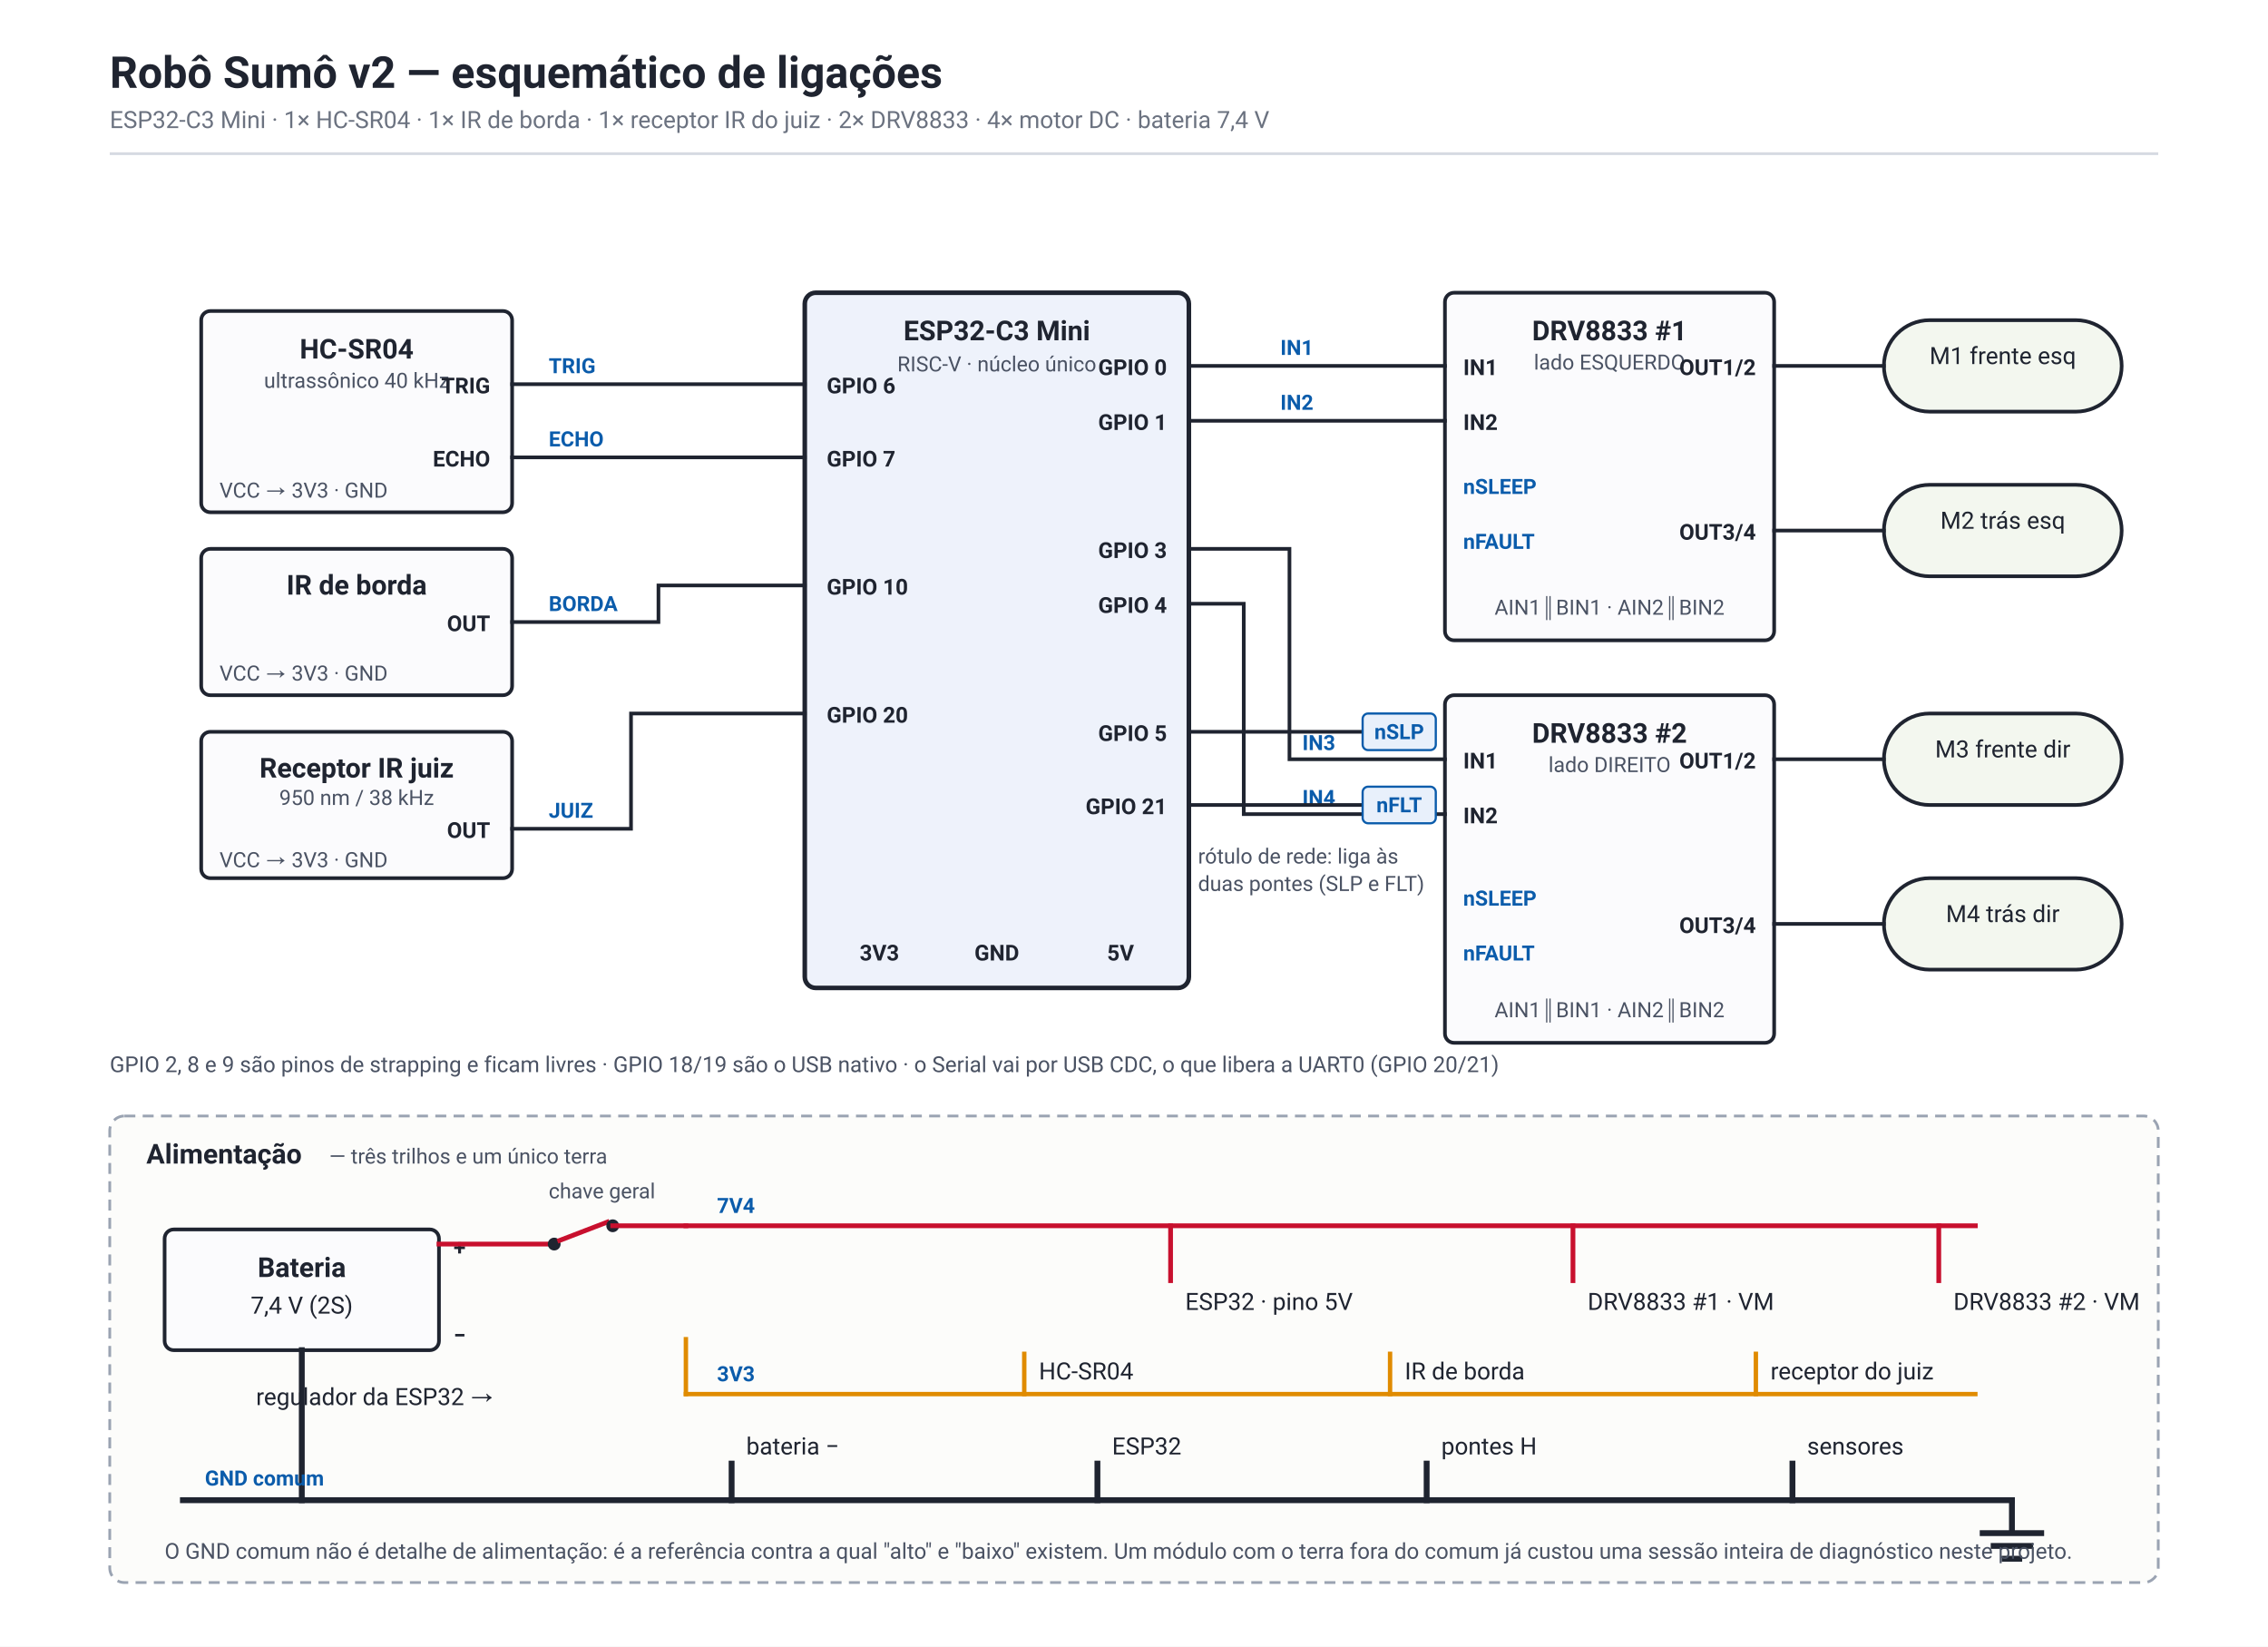
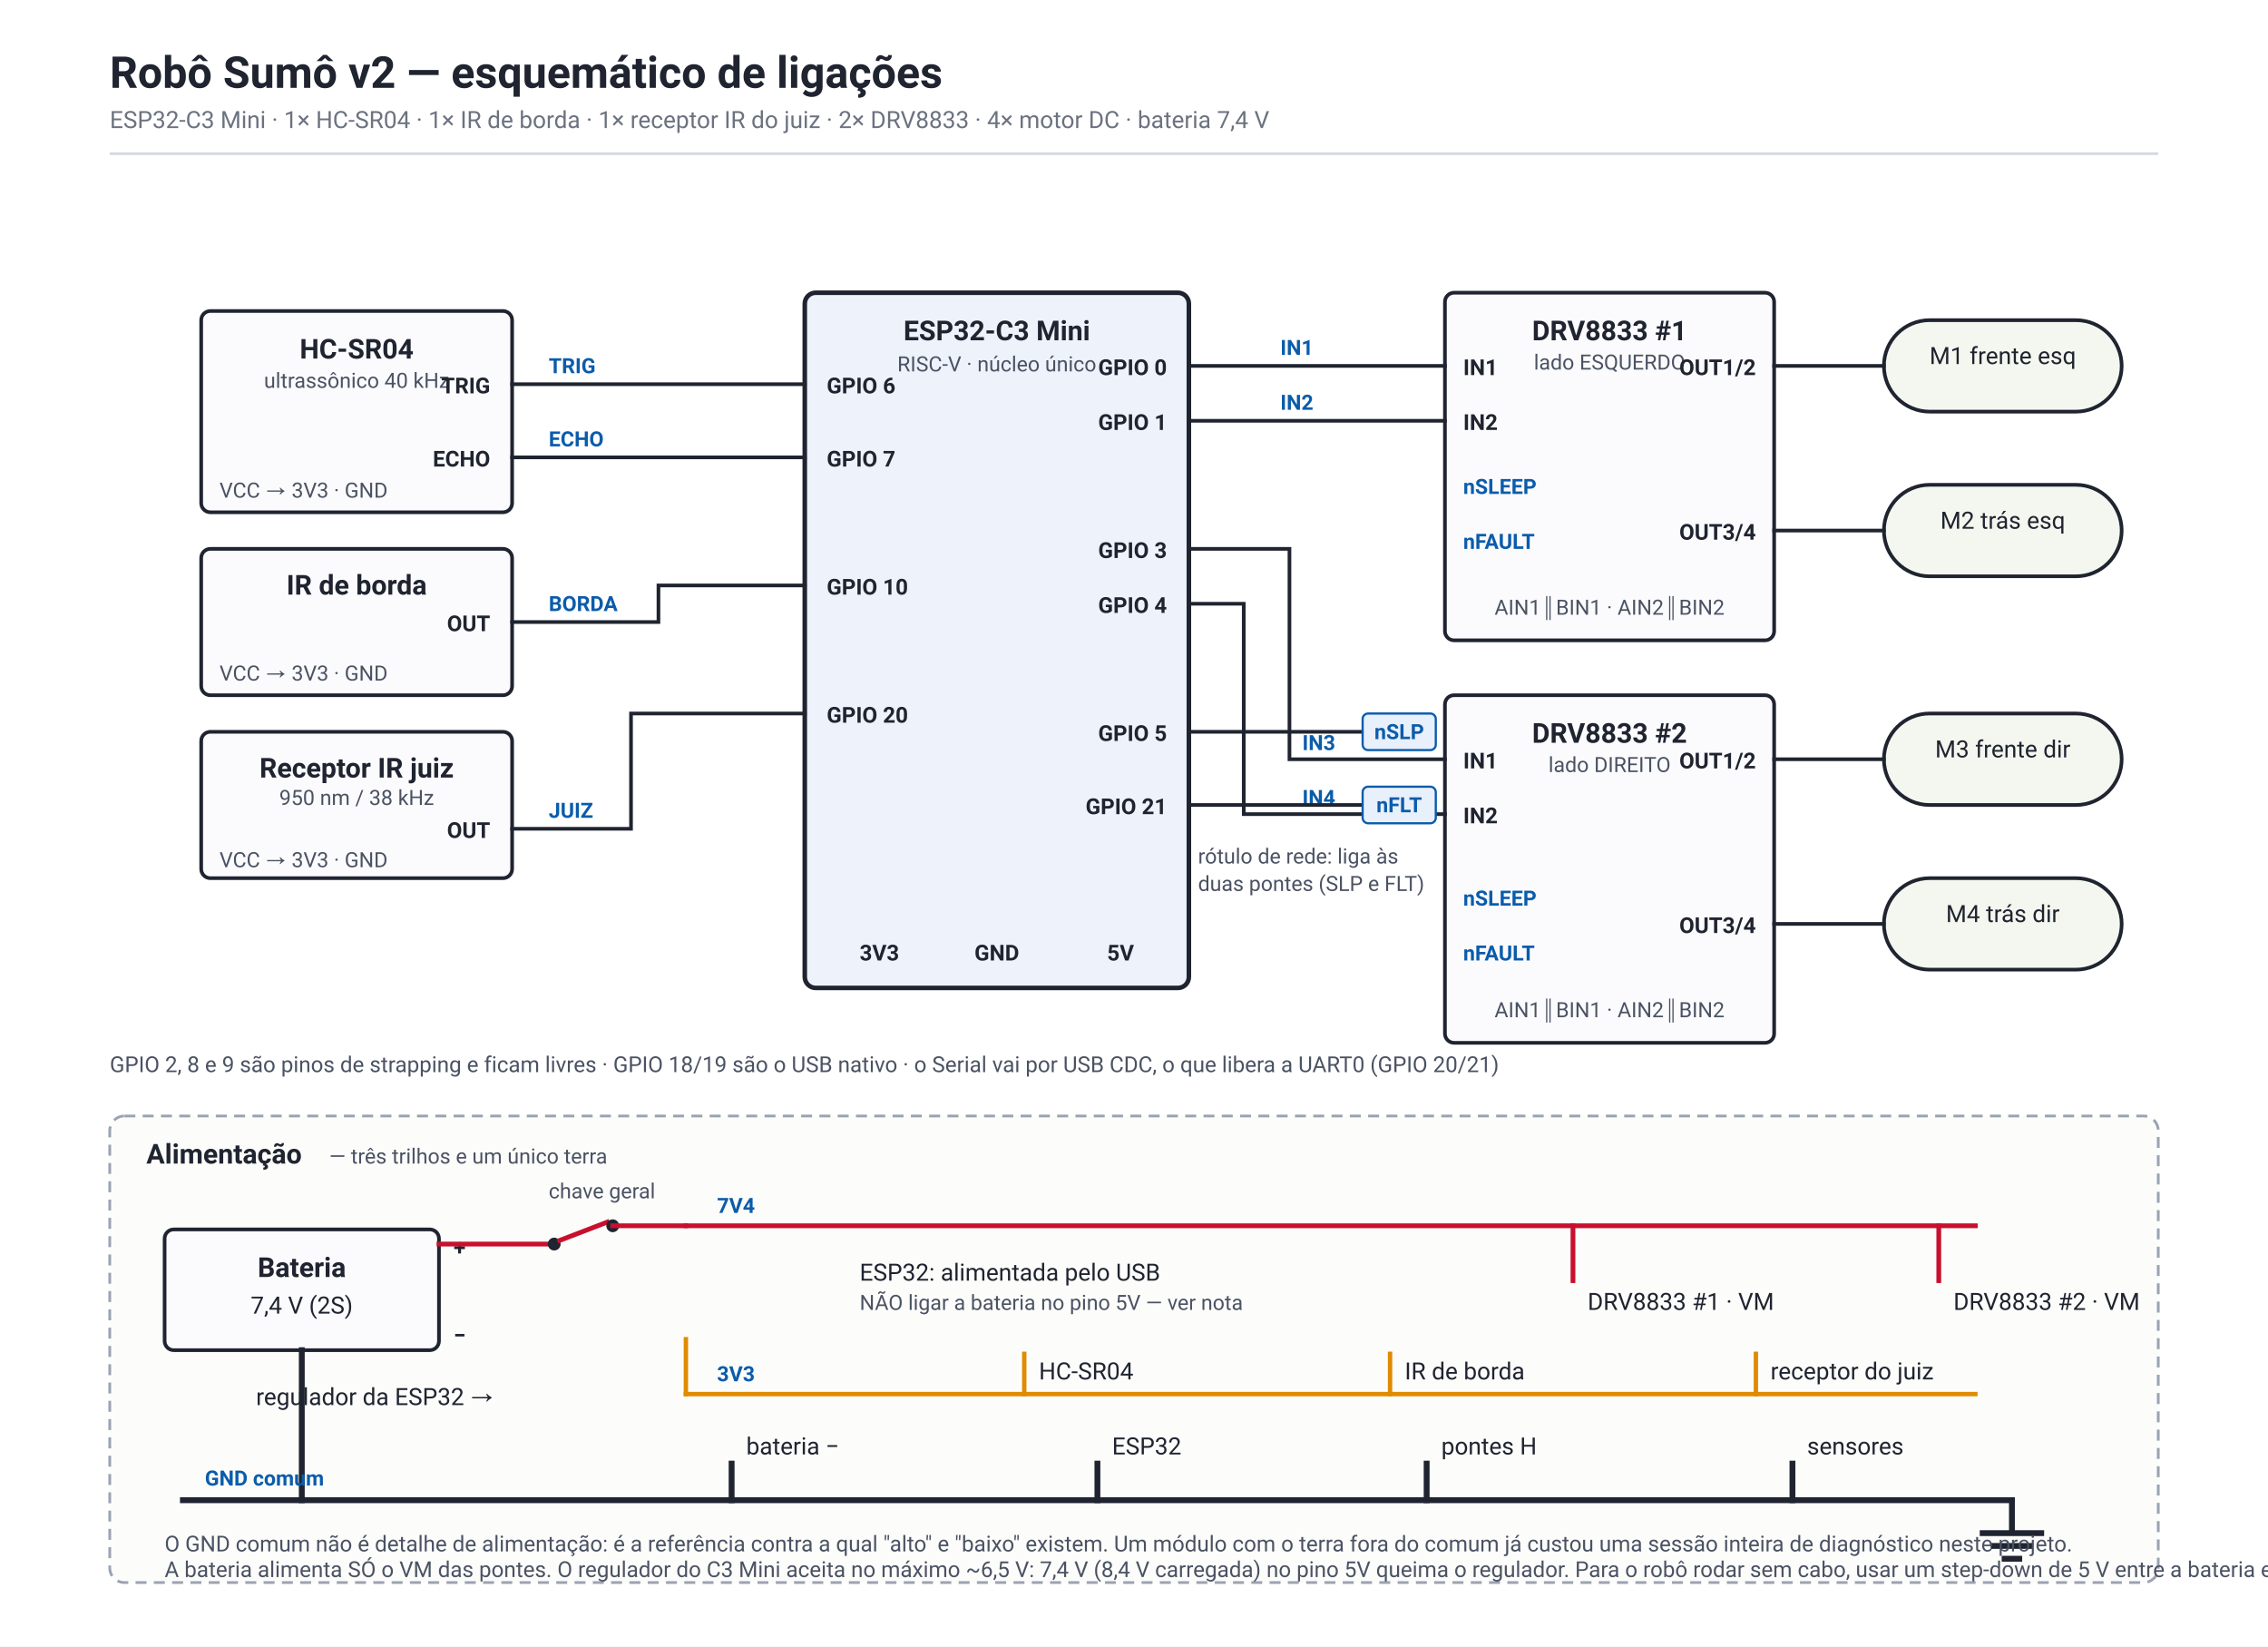
<svg xmlns="http://www.w3.org/2000/svg" viewBox="0 0 1240 900" width="1240" height="900" font-family="Segoe UI, Roboto, Helvetica, Arial, sans-serif">
  <style>
    .bg    { fill:#ffffff }
    .box   { fill:#fbfbfd; stroke:#1f2430; stroke-width:2 }
    .chip  { fill:#eef2fb; stroke:#1f2430; stroke-width:2.5 }
    .mot   { fill:#f3f7ef; stroke:#1f2430; stroke-width:2 }
    .pnl   { fill:#fcfcfa; stroke:#9aa3b2; stroke-width:1.5; stroke-dasharray:6 4 }
    .w     { stroke:#1f2430; stroke-width:2; fill:none; stroke-linecap:square }
    .wpwr  { stroke:#c8102e; stroke-width:2.6; fill:none; stroke-linecap:square }
    .w33   { stroke:#e08b00; stroke-width:2.4; fill:none; stroke-linecap:square }
    .wgnd  { stroke:#1f2430; stroke-width:3.2; fill:none; stroke-linecap:square }
    .t     { font-size:13px; fill:#1f2430 }
    .tsm   { font-size:11.5px; fill:#4a5263 }
    .pin   { font-size:12px; fill:#1f2430; font-weight:600 }
    .net   { font-size:11.5px; fill:#0b5cab; font-weight:700 }
    .ttl   { font-size:15px; fill:#1f2430; font-weight:700 }
    .h1    { font-size:24px; fill:#1f2430; font-weight:700 }
    .h2    { font-size:13px; fill:#6b7280 }
    .note  { font-size:12px; fill:#4a5263 }
    .dot   { fill:#1f2430 }
  </style>
  <rect class="bg" x="0" y="0" width="1240" height="900" />
  <text class="h1" x="60" y="48">Robô Sumô v2 — esquemático de ligações</text>
  <text class="h2" x="60" y="70">ESP32-C3 Mini · 1× HC-SR04 · 1× IR de borda · 1× receptor IR do juiz · 2× DRV8833 · 4× motor DC · bateria 7,4 V</text>
  <line x1="60" y1="84" x2="1180" y2="84" stroke="#d6dae2" stroke-width="1.5" />
  <rect class="chip" x="440" y="160" width="210" height="380" rx="6" />
  <text class="ttl" x="545" y="186" text-anchor="middle">ESP32-C3 Mini</text>
  <text class="tsm" x="545" y="203" text-anchor="middle">RISC-V · núcleo único</text>
  <text class="pin" x="452" y="215">GPIO 6</text>
  <text class="pin" x="452" y="255">GPIO 7</text>
  <text class="pin" x="452" y="325">GPIO 10</text>
  <text class="pin" x="452" y="395">GPIO 20</text>
  <text class="pin" x="638" y="205" text-anchor="end">GPIO 0</text>
  <text class="pin" x="638" y="235" text-anchor="end">GPIO 1</text>
  <text class="pin" x="638" y="305" text-anchor="end">GPIO 3</text>
  <text class="pin" x="638" y="335" text-anchor="end">GPIO 4</text>
  <text class="pin" x="638" y="405" text-anchor="end">GPIO 5</text>
  <text class="pin" x="638" y="445" text-anchor="end">GPIO 21</text>
  <text class="pin" x="470" y="525">3V3</text>
  <text class="pin" x="545" y="525" text-anchor="middle">GND</text>
  <text class="pin" x="620" y="525" text-anchor="end">5V</text>
  <rect class="box" x="110" y="170" width="170" height="110" rx="5" />
  <text class="ttl" x="195" y="196" text-anchor="middle">HC-SR04</text>
  <text class="tsm" x="195" y="212" text-anchor="middle">ultrassônico 40 kHz</text>
  <text class="pin" x="268" y="215" text-anchor="end">TRIG</text>
  <text class="pin" x="268" y="255" text-anchor="end">ECHO</text>
  <text class="tsm" x="120" y="272">VCC → 3V3 · GND</text>
  <rect class="box" x="110" y="300" width="170" height="80" rx="5" />
  <text class="ttl" x="195" y="325" text-anchor="middle">IR de borda</text>
  <text class="pin" x="268" y="345" text-anchor="end">OUT</text>
  <text class="tsm" x="120" y="372">VCC → 3V3 · GND</text>
  <rect class="box" x="110" y="400" width="170" height="80" rx="5" />
  <text class="ttl" x="195" y="425" text-anchor="middle">Receptor IR juiz</text>
  <text class="tsm" x="195" y="440" text-anchor="middle">950 nm / 38 kHz</text>
  <text class="pin" x="268" y="458" text-anchor="end">OUT</text>
  <text class="tsm" x="120" y="474">VCC → 3V3 · GND</text>
  <path class="w" d="M280,210 H440" />
  <text class="net" x="300" y="204">TRIG</text>
  <path class="w" d="M280,250 H440" />
  <text class="net" x="300" y="244">ECHO</text>
  <path class="w" d="M280,340 H360 V320 H440" />
  <text class="net" x="300" y="334">BORDA</text>
  <path class="w" d="M280,453 H345 V390 H440" />
  <text class="net" x="300" y="447">JUIZ</text>
  <rect class="box" x="790" y="160" width="180" height="190" rx="5" />
  <text class="ttl" x="880" y="186" text-anchor="middle">DRV8833 #1</text>
  <text class="tsm" x="880" y="202" text-anchor="middle">lado ESQUERDO</text>
  <text class="pin" x="800" y="205">IN1</text>
  <text class="pin" x="800" y="235">IN2</text>
  <text class="net" x="800" y="270">nSLEEP</text>
  <text class="net" x="800" y="300">nFAULT</text>
  <text class="pin" x="960" y="205" text-anchor="end">OUT1/2</text>
  <text class="pin" x="960" y="295" text-anchor="end">OUT3/4</text>
  <text class="tsm" x="880" y="336" text-anchor="middle">AIN1∥BIN1 · AIN2∥BIN2</text>
  <rect class="box" x="790" y="380" width="180" height="190" rx="5" />
  <text class="ttl" x="880" y="406" text-anchor="middle">DRV8833 #2</text>
  <text class="tsm" x="880" y="422" text-anchor="middle">lado DIREITO</text>
  <text class="pin" x="800" y="420">IN1</text>
  <text class="pin" x="800" y="450">IN2</text>
  <text class="net" x="800" y="495">nSLEEP</text>
  <text class="net" x="800" y="525">nFAULT</text>
  <text class="pin" x="960" y="420" text-anchor="end">OUT1/2</text>
  <text class="pin" x="960" y="510" text-anchor="end">OUT3/4</text>
  <text class="tsm" x="880" y="556" text-anchor="middle">AIN1∥BIN1 · AIN2∥BIN2</text>
  <path class="w" d="M650,200 H790" />
  <text class="net" x="700" y="194">IN1</text>
  <path class="w" d="M650,230 H790" />
  <text class="net" x="700" y="224">IN2</text>
  <path class="w" d="M650,300 H705 V415 H790" />
  <text class="net" x="712" y="410">IN3</text>
  <path class="w" d="M650,330 H680 V445 H790" />
  <text class="net" x="712" y="440">IN4</text>
  <path class="w" d="M650,400 H745" />
  <path class="w" d="M650,440 H745" />
  <rect x="745" y="390" width="40" height="20" fill="#e8f0fb" stroke="#0b5cab" stroke-width="1.2" rx="3" />
  <text class="net" x="765" y="404" text-anchor="middle">nSLP</text>
  <rect x="745" y="430" width="40" height="20" fill="#e8f0fb" stroke="#0b5cab" stroke-width="1.2" rx="3" />
  <text class="net" x="765" y="444" text-anchor="middle">nFLT</text>
  <text class="tsm" x="655" y="472">rótulo de rede: liga às</text>
  <text class="tsm" x="655" y="487">duas pontes (SLP e FLT)</text>
  <rect class="mot" x="1030" y="175" width="130" height="50" rx="25" />
  <text class="t" x="1095" y="199" text-anchor="middle">M1 frente esq</text>
  <rect class="mot" x="1030" y="265" width="130" height="50" rx="25" />
  <text class="t" x="1095" y="289" text-anchor="middle">M2 trás esq</text>
  <rect class="mot" x="1030" y="390" width="130" height="50" rx="25" />
  <text class="t" x="1095" y="414" text-anchor="middle">M3 frente dir</text>
  <rect class="mot" x="1030" y="480" width="130" height="50" rx="25" />
  <text class="t" x="1095" y="504" text-anchor="middle">M4 trás dir</text>
  <path class="w" d="M970,200 H1030" />
  <path class="w" d="M970,290 H1030" />
  <path class="w" d="M970,415 H1030" />
  <path class="w" d="M970,505 H1030" />
  <rect class="pnl" x="60" y="610" width="1120" height="255" rx="8" />
  <text class="ttl" x="80" y="636">Alimentação</text>
  <text class="tsm" x="180" y="636">— três trilhos e um único terra</text>
  <rect class="box" x="90" y="672" width="150" height="66" rx="5" />
  <text class="ttl" x="165" y="698" text-anchor="middle">Bateria</text>
  <text class="t" x="165" y="718" text-anchor="middle">7,4 V (2S)</text>
  <text class="pin" x="248" y="686">+</text>
  <text class="pin" x="248" y="734">−</text>
  <path class="wpwr" d="M240,680 H300" />
  <circle class="dot" cx="303" cy="680" r="3.5" />
  <path class="wpwr" d="M306,678 L332,668" />
  <circle class="dot" cx="335" cy="670" r="3.5" />
  <path class="wpwr" d="M335,670 H375" />
  <text class="tsm" x="300" y="655">chave geral</text>
  <path class="wpwr" d="M375,670 H1080" />
  <text class="net" x="392" y="663" fill="#c8102e">7V4</text>
-   <path class="wpwr" d="M640,670 V700" />
-   <text class="t" x="648" y="716">ESP32 · pino 5V</text>
+   <text class="t" x="470" y="700">ESP32: alimentada pelo USB</text>
+   <text class="tsm" x="470" y="716">NÃO ligar a bateria no pino 5V — ver nota</text>
  <path class="wpwr" d="M860,670 V700" />
  <text class="t" x="868" y="716">DRV8833 #1 · VM</text>
  <path class="wpwr" d="M1060,670 V700" />
  <text class="t" x="1068" y="716">DRV8833 #2 · VM</text>
  <path class="w33" d="M375,762 H1080" />
  <text class="net" x="392" y="755" fill="#e08b00">3V3</text>
  <path class="w33" d="M375,762 V732" />
  <text class="t" x="270" y="768" text-anchor="end">regulador da ESP32 →</text>
  <path class="w33" d="M560,762 V740" />
  <text class="t" x="568" y="754">HC-SR04</text>
  <path class="w33" d="M760,762 V740" />
  <text class="t" x="768" y="754">IR de borda</text>
  <path class="w33" d="M960,762 V740" />
  <text class="t" x="968" y="754">receptor do juiz</text>
  <path class="wgnd" d="M165,738 V820" />
  <path class="wgnd" d="M100,820 H1100" />
  <text class="net" x="112" y="812" fill="#1f2430">GND comum</text>
  <path class="wgnd" d="M400,820 V800" />
  <text class="t" x="408" y="795">bateria −</text>
  <path class="wgnd" d="M600,820 V800" />
  <text class="t" x="608" y="795">ESP32</text>
  <path class="wgnd" d="M780,820 V800" />
  <text class="t" x="788" y="795">pontes H</text>
  <path class="wgnd" d="M980,820 V800" />
  <text class="t" x="988" y="795">sensores</text>
  <path class="wgnd" d="M1100,820 V836" />
  <path class="wgnd" d="M1084,838 H1116" />
  <path class="wgnd" d="M1090,845 H1110" />
  <path class="wgnd" d="M1096,852 H1104" />
-   <text class="note" x="90" y="852">O GND comum não é detalhe de alimentação: é a referência contra a qual "alto" e "baixo" existem. Um módulo com o terra fora do comum já custou uma sessão inteira de diagnóstico neste projeto.</text>
+   <text class="note" x="90" y="848">O GND comum não é detalhe de alimentação: é a referência contra a qual "alto" e "baixo" existem. Um módulo com o terra fora do comum já custou uma sessão inteira de diagnóstico neste projeto.</text>
+   <text class="note" x="90" y="862" fill="#c8102e">A bateria alimenta SÓ o VM das pontes. O regulador do C3 Mini aceita no máximo ~6,5 V: 7,4 V (8,4 V carregada) no pino 5V queima o regulador. Para o robô rodar sem cabo, usar um step-down de 5 V entre a bateria e esse pino.</text>
  <text class="note" x="60" y="586">GPIO 2, 8 e 9 são pinos de strapping e ficam livres · GPIO 18/19 são o USB nativo · o Serial vai por USB CDC, o que libera a UART0 (GPIO 20/21)</text>
</svg>
